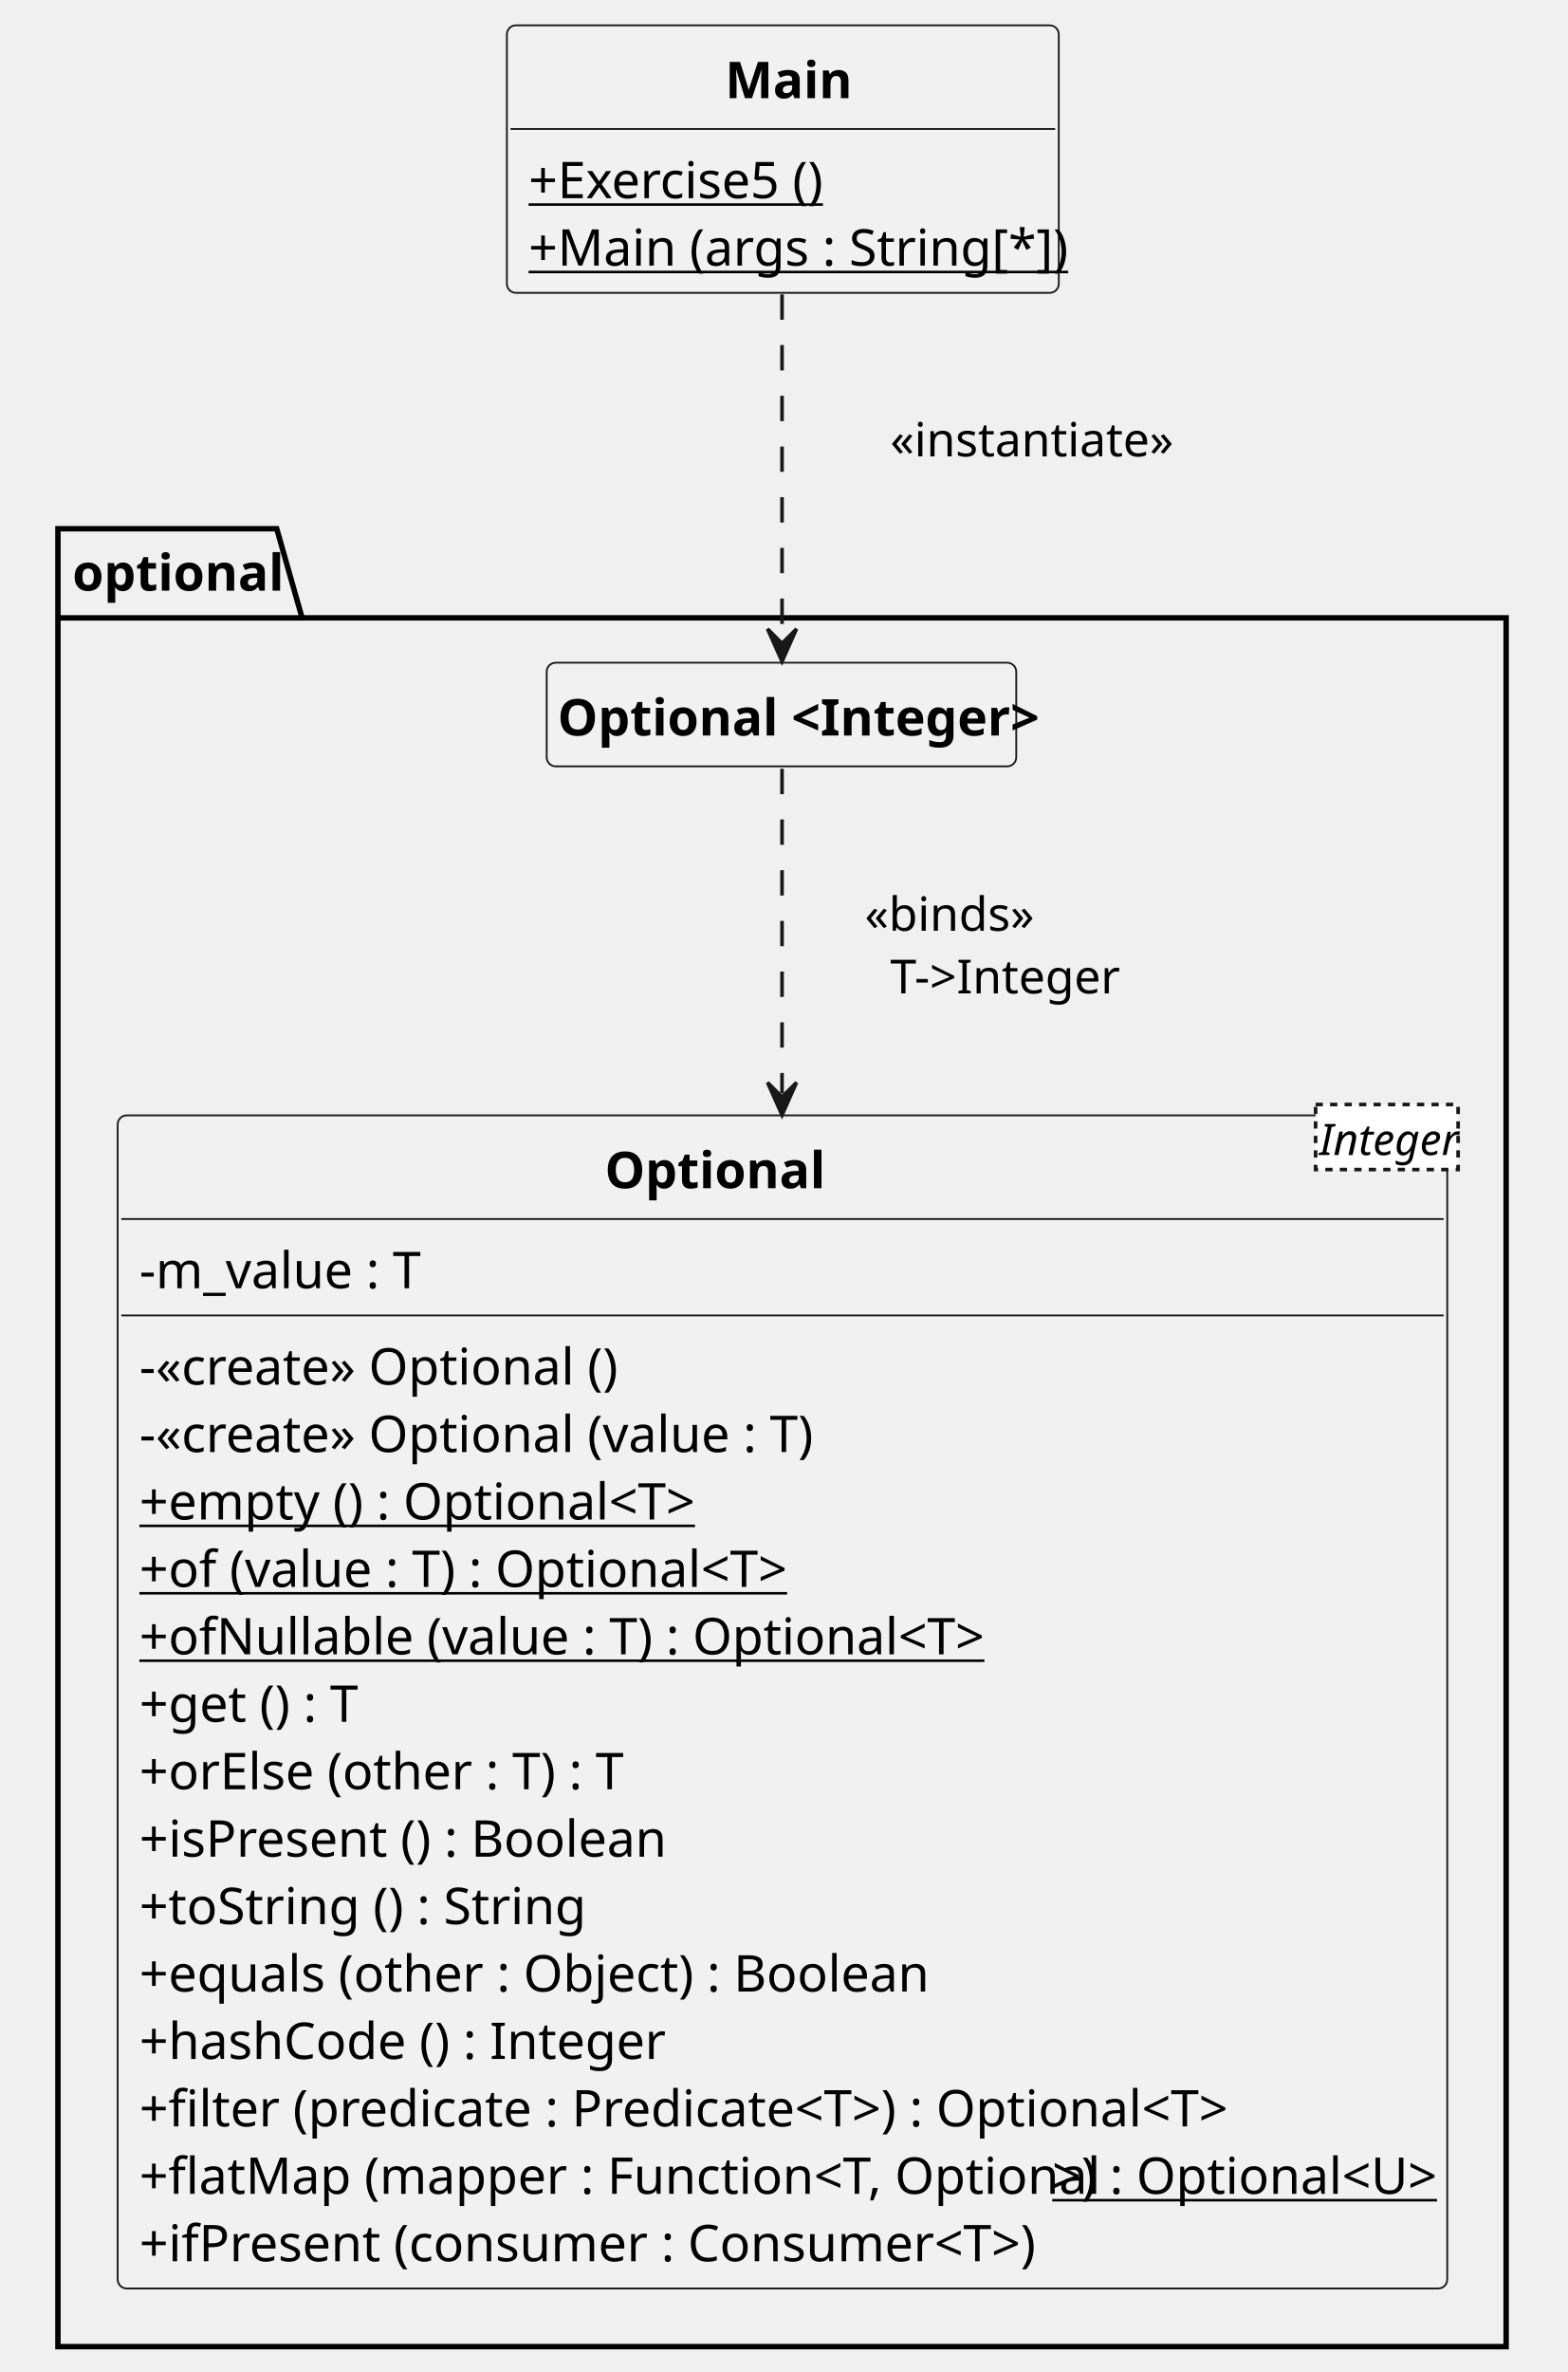
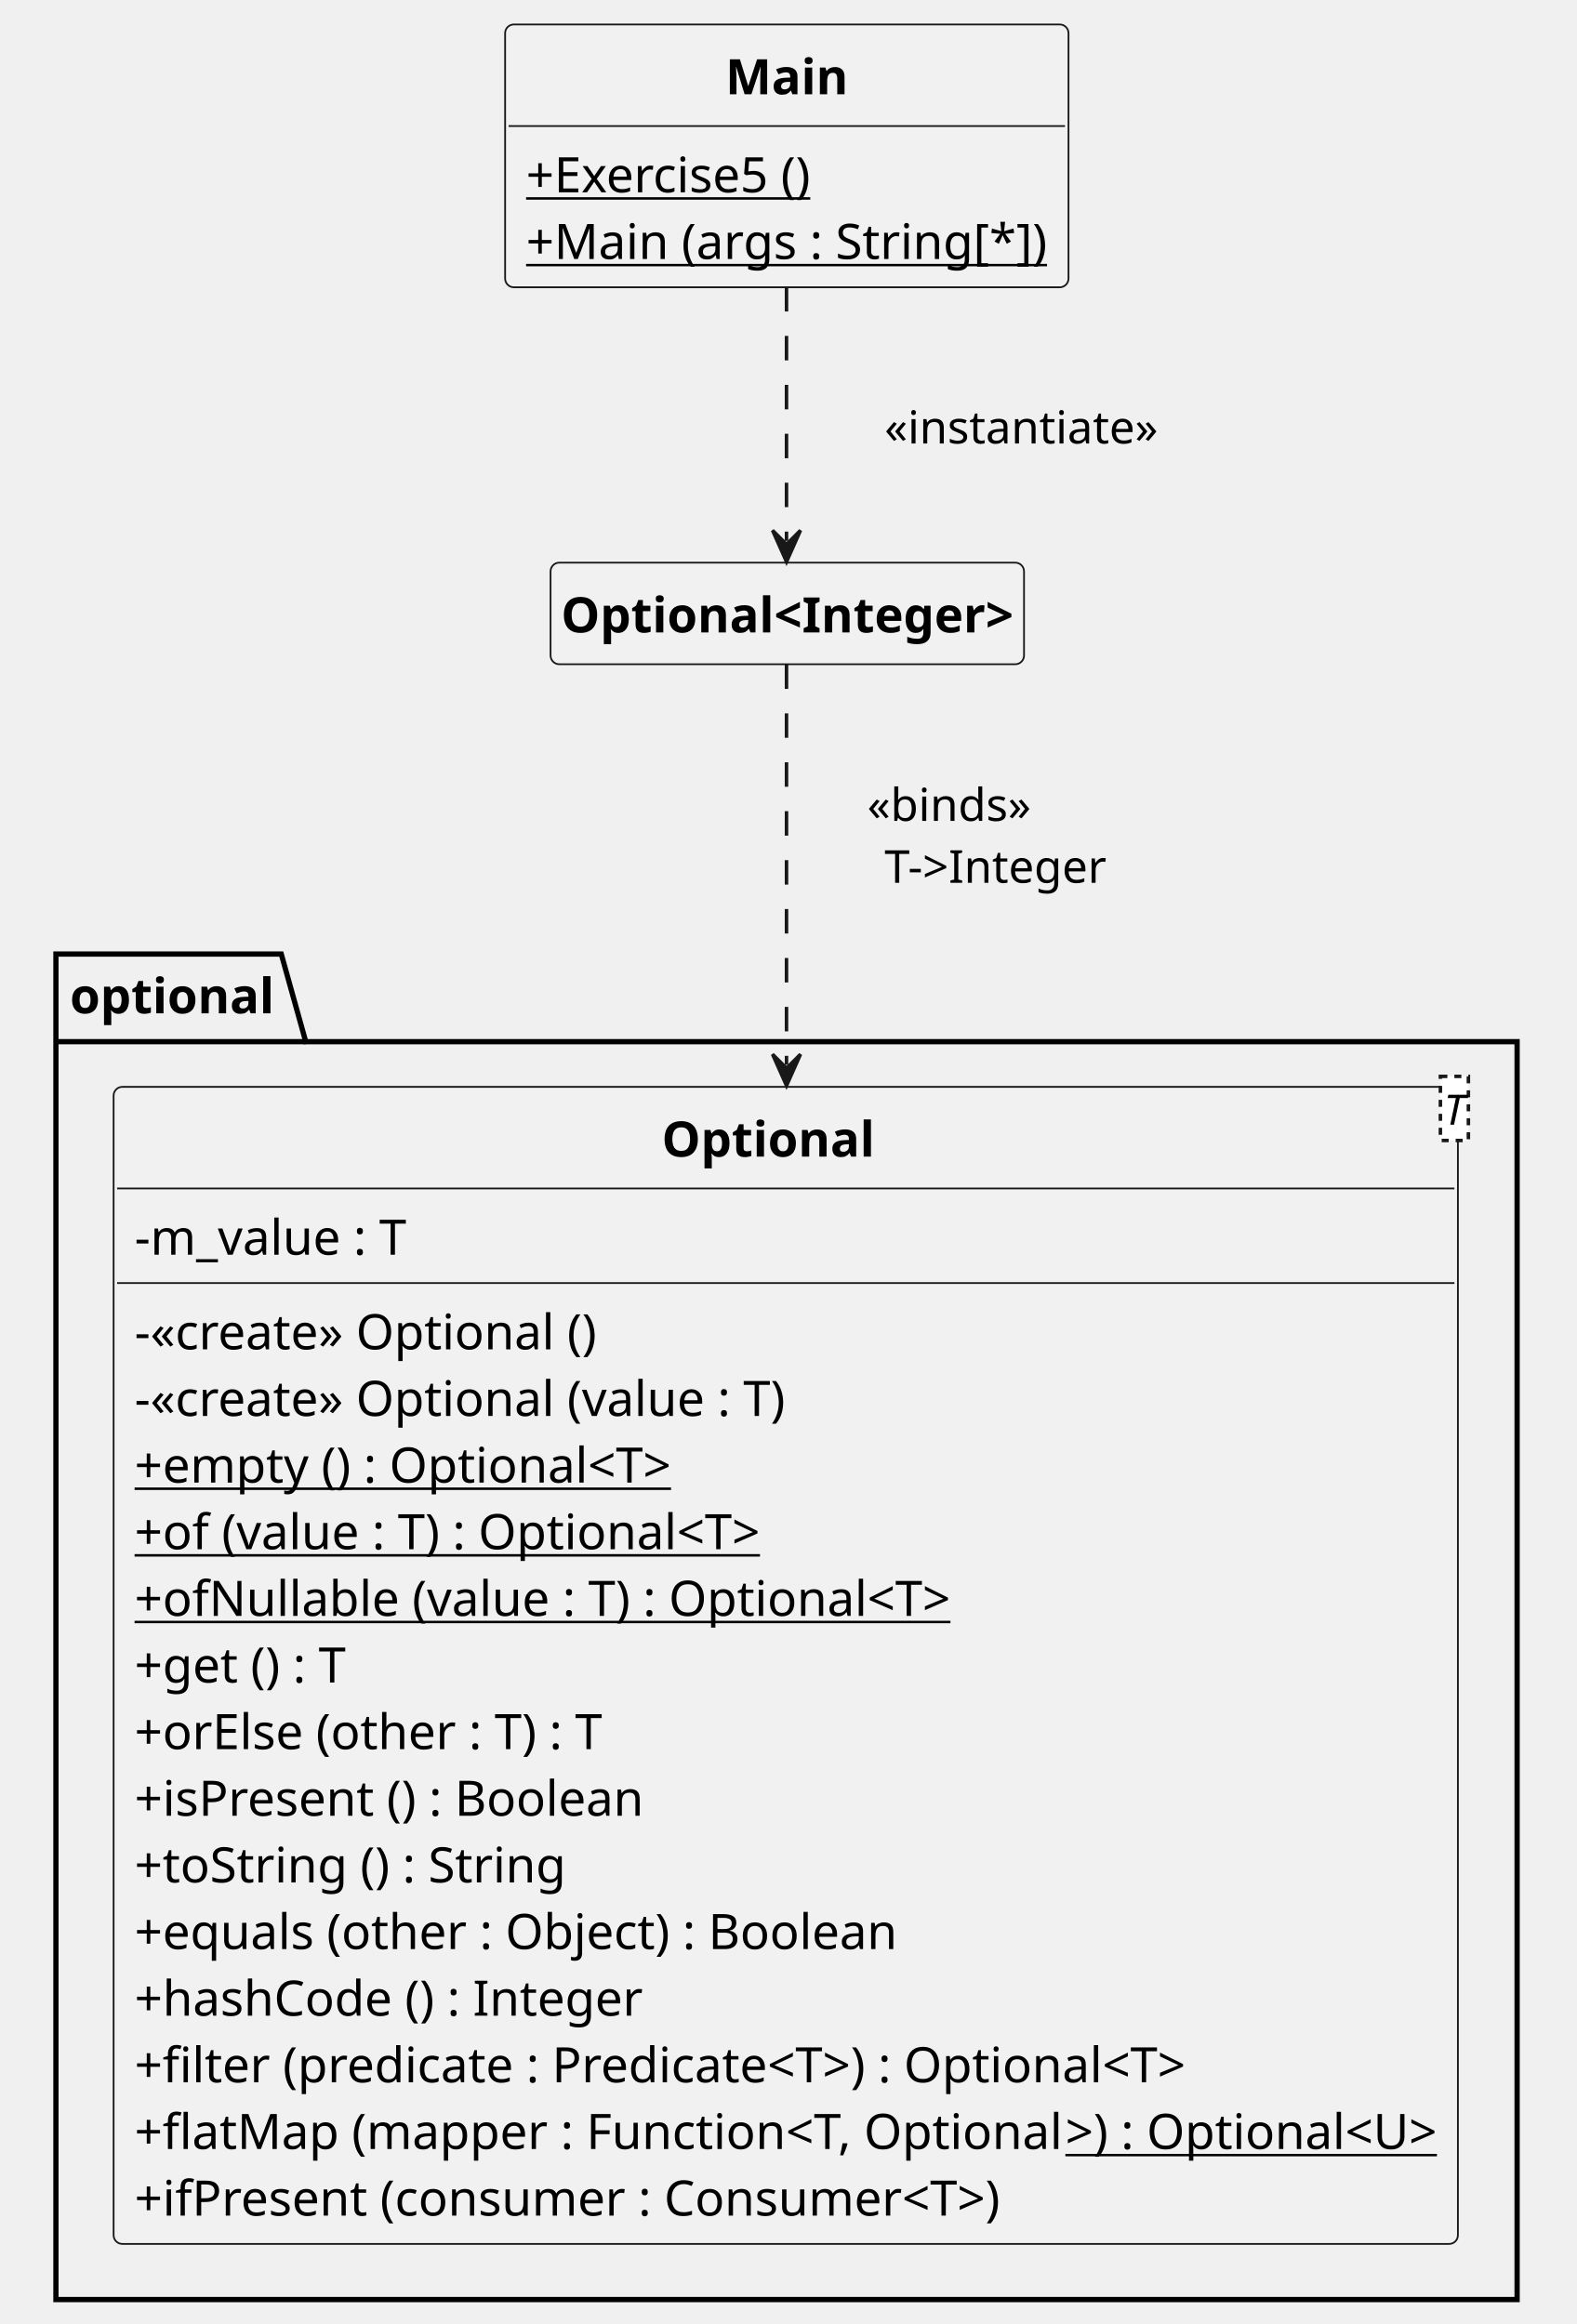
- <svg xmlns="http://www.w3.org/2000/svg" contentStyleType="text/css" data-diagram-type="CLASS" height="655px" preserveAspectRatio="none" style="width:433px;height:655px;background:#FFFFFF;" version="1.1" viewBox="0 0 433 655" width="433px" zoomAndPan="magnify">
+ <svg xmlns="http://www.w3.org/2000/svg" contentStyleType="text/css" data-diagram-type="CLASS" height="665px" preserveAspectRatio="none" style="width:451px;height:665px;background:#FFFFFF;" version="1.1" viewBox="0 0 451 665" width="451px" zoomAndPan="magnify">
  <defs />
  <g>
    <g class="cluster" data-entity="optional" data-uid="ent0002" id="cluster_optional">
-       <polygon fill="none" points="16,146,76.435,146,83.435,170.621,416,170.621,416,648,16,648,16,146" style="stroke:#000000;stroke-width:1.5;" />
-       <line style="stroke:#000000;stroke-width:1.5;" x1="16" x2="83.435" y1="170.621" y2="170.621" />
-       <text fill="#000000" font-family="sans-serif" font-size="14" font-weight="bold" lengthAdjust="spacing" textLength="54.435" x="20" y="163.107">optional</text>
+       <polygon fill="none" points="16,273,80.464,273,87.464,298.068,434,298.068,434,658,16,658,16,273" style="stroke:#000000;stroke-width:1.5;" />
+       <line style="stroke:#000000;stroke-width:1.5;" x1="16" x2="87.464" y1="298.068" y2="298.068" />
+       <text fill="#000000" font-family="sans-serif" font-size="14" font-weight="bold" lengthAdjust="spacing" textLength="58.464" x="20" y="289.966">optional</text>
    </g>
    <g class="entity" data-entity="Optional" data-source-line="9" data-uid="ent0003" id="entity_Optional">
-       <rect fill="#F1F1F1" height="323.938" rx="2.5" ry="2.5" style="stroke:#181818;stroke-width:0.5;" width="367.236" x="32.5" y="308" />
-       <text fill="#000000" font-family="sans-serif" font-size="14" font-weight="bold" lengthAdjust="spacing" textLength="56.773" x="167.052" y="328.107">Optional</text>
-       <rect fill="#FFFFFF" height="17.961" style="stroke:#181818;stroke-width:1;stroke-dasharray:2,2;" width="39.359" x="363.377" y="305" />
-       <text fill="#000000" font-family="sans-serif" font-size="12" font-style="italic" lengthAdjust="spacing" textLength="37.359" x="364.377" y="318.949">Integer</text>
-       <line style="stroke:#181818;stroke-width:0.5;" x1="33.5" x2="398.736" y1="336.621" y2="336.621" />
-       <text fill="#000000" font-family="sans-serif" font-size="14" lengthAdjust="spacing" textLength="77.8" x="38.5" y="355.728">-m_value : T</text>
-       <line style="stroke:#181818;stroke-width:0.5;" x1="33.5" x2="398.736" y1="363.242" y2="363.242" />
-       <text fill="#000000" font-family="sans-serif" font-size="14" lengthAdjust="spacing" textLength="128.393" x="38.5" y="382.35">-«create» Optional ()</text>
-       <text fill="#000000" font-family="sans-serif" font-size="14" lengthAdjust="spacing" textLength="182.082" x="38.5" y="400.971">-«create» Optional (value : T)</text>
-       <text fill="#000000" font-family="sans-serif" font-size="14" lengthAdjust="spacing" text-decoration="underline" textLength="148.231" x="38.5" y="419.592">+empty () : Optional&lt;T&gt;</text>
-       <text fill="#000000" font-family="sans-serif" font-size="14" lengthAdjust="spacing" text-decoration="underline" textLength="175.472" x="38.5" y="438.213">+of (value : T) : Optional&lt;T&gt;</text>
-       <text fill="#000000" font-family="sans-serif" font-size="14" lengthAdjust="spacing" text-decoration="underline" textLength="226.058" x="38.5" y="456.834">+ofNullable (value : T) : Optional&lt;T&gt;</text>
-       <text fill="#000000" font-family="sans-serif" font-size="14" lengthAdjust="spacing" textLength="61.072" x="38.5" y="475.455">+get () : T</text>
-       <text fill="#000000" font-family="sans-serif" font-size="14" lengthAdjust="spacing" textLength="133.424" x="38.5" y="494.076">+orElse (other : T) : T</text>
-       <text fill="#000000" font-family="sans-serif" font-size="14" lengthAdjust="spacing" textLength="142.796" x="38.5" y="512.697">+isPresent () : Boolean</text>
-       <text fill="#000000" font-family="sans-serif" font-size="14" lengthAdjust="spacing" textLength="117.879" x="38.5" y="531.318">+toString () : String</text>
-       <text fill="#000000" font-family="sans-serif" font-size="14" lengthAdjust="spacing" textLength="209.733" x="38.5" y="549.939">+equals (other : Object) : Boolean</text>
-       <text fill="#000000" font-family="sans-serif" font-size="14" lengthAdjust="spacing" textLength="140.472" x="38.5" y="568.561">+hashCode () : Integer</text>
-       <text fill="#000000" font-family="sans-serif" font-size="14" lengthAdjust="spacing" textLength="289.864" x="38.5" y="587.182">+filter (predicate : Predicate&lt;T&gt;) : Optional&lt;T&gt;</text>
-       <text fill="#000000" font-family="sans-serif" font-size="14" lengthAdjust="spacing" textLength="252.123" x="38.5" y="605.803">+flatMap (mapper : Function&lt;T, Optional</text>
-       <text fill="#000000" font-family="sans-serif" font-size="14" lengthAdjust="spacing" text-decoration="underline" textLength="103.113" x="290.623" y="605.803">&gt;) : Optional&lt;U&gt;</text>
-       <text fill="#000000" font-family="sans-serif" font-size="14" lengthAdjust="spacing" textLength="239.258" x="38.5" y="624.424">+ifPresent (consumer : Consumer&lt;T&gt;)</text>
+       <rect fill="#F1F1F1" height="331.087" rx="2.5" ry="2.5" style="stroke:#181818;stroke-width:0.5;" width="384.567" x="32.5" y="311" />
+       <text fill="#000000" font-family="sans-serif" font-size="14" font-weight="bold" lengthAdjust="spacing" textLength="60.942" x="189.306" y="330.966">Optional</text>
+       <rect fill="#FFFFFF" height="18.344" style="stroke:#181818;stroke-width:1;stroke-dasharray:2,2;" width="8.012" x="412.055" y="308" />
+       <text fill="#000000" font-family="sans-serif" font-size="12" font-style="italic" lengthAdjust="spacing" textLength="6.012" x="413.055" y="321.828">T</text>
+       <line style="stroke:#181818;stroke-width:0.5;" x1="33.5" x2="416.067" y1="340.068" y2="340.068" />
+       <text fill="#000000" font-family="sans-serif" font-size="14" lengthAdjust="spacing" textLength="77.756" x="38.5" y="359.034">-m_value : T</text>
+       <line style="stroke:#181818;stroke-width:0.5;" x1="33.5" x2="416.067" y1="367.136" y2="367.136" />
+       <text fill="#000000" font-family="sans-serif" font-size="14" lengthAdjust="spacing" textLength="132.44" x="38.5" y="386.102">-«create» Optional ()</text>
+       <text fill="#000000" font-family="sans-serif" font-size="14" lengthAdjust="spacing" textLength="186.381" x="38.5" y="405.17">-«create» Optional (value : T)</text>
+       <text fill="#000000" font-family="sans-serif" font-size="14" lengthAdjust="spacing" text-decoration="underline" textLength="153.467" x="38.5" y="424.238">+empty () : Optional&lt;T&gt;</text>
+       <text fill="#000000" font-family="sans-serif" font-size="14" lengthAdjust="spacing" text-decoration="underline" textLength="178.905" x="38.5" y="443.305">+of (value : T) : Optional&lt;T&gt;</text>
+       <text fill="#000000" font-family="sans-serif" font-size="14" lengthAdjust="spacing" text-decoration="underline" textLength="233.393" x="38.5" y="462.373">+ofNullable (value : T) : Optional&lt;T&gt;</text>
+       <text fill="#000000" font-family="sans-serif" font-size="14" lengthAdjust="spacing" textLength="60.424" x="38.5" y="481.441">+get () : T</text>
+       <text fill="#000000" font-family="sans-serif" font-size="14" lengthAdjust="spacing" textLength="133.784" x="38.5" y="500.509">+orElse (other : T) : T</text>
+       <text fill="#000000" font-family="sans-serif" font-size="14" lengthAdjust="spacing" textLength="145.907" x="38.5" y="519.577">+isPresent () : Boolean</text>
+       <text fill="#000000" font-family="sans-serif" font-size="14" lengthAdjust="spacing" textLength="123.395" x="38.5" y="538.645">+toString () : String</text>
+       <text fill="#000000" font-family="sans-serif" font-size="14" lengthAdjust="spacing" textLength="218.175" x="38.5" y="557.713">+equals (other : Object) : Boolean</text>
+       <text fill="#000000" font-family="sans-serif" font-size="14" lengthAdjust="spacing" textLength="145.403" x="38.5" y="576.781">+hashCode () : Integer</text>
+       <text fill="#000000" font-family="sans-serif" font-size="14" lengthAdjust="spacing" textLength="301.209" x="38.5" y="595.849">+filter (predicate : Predicate&lt;T&gt;) : Optional&lt;T&gt;</text>
+       <text fill="#000000" font-family="sans-serif" font-size="14" lengthAdjust="spacing" textLength="266.279" x="38.5" y="614.917">+flatMap (mapper : Function&lt;T, Optional</text>
+       <text fill="#000000" font-family="sans-serif" font-size="14" lengthAdjust="spacing" text-decoration="underline" textLength="106.288" x="304.779" y="614.917">&gt;) : Optional&lt;U&gt;</text>
+       <text fill="#000000" font-family="sans-serif" font-size="14" lengthAdjust="spacing" textLength="247.827" x="38.5" y="633.985">+ifPresent (consumer : Consumer&lt;T&gt;)</text>
    </g>
-     <g class="entity" data-entity="Optional .Integer." data-source-line="32" data-uid="ent0004" id="entity_Optional .Integer.">
-       <rect fill="#F1F1F1" height="28.621" rx="2.5" ry="2.5" style="stroke:#181818;stroke-width:0.5;" width="129.69" x="151" y="183" />
-       <text fill="#000000" font-family="sans-serif" font-size="14" font-weight="bold" lengthAdjust="spacing" textLength="123.689" x="154" y="203.107">Optional &lt;Integer&gt;</text>
+     <g class="entity" data-entity="Optional.Integer." data-source-line="29" data-uid="ent0004" id="entity_Optional.Integer.">
+       <rect fill="#F1F1F1" height="29.068" rx="2.5" ry="2.5" style="stroke:#181818;stroke-width:0.5;" width="135.444" x="157.5" y="161" />
+       <text fill="#000000" font-family="sans-serif" font-size="14" font-weight="bold" lengthAdjust="spacing" textLength="129.444" x="160.5" y="180.966">Optional&lt;Integer&gt;</text>
    </g>
-     <g class="entity" data-entity="Main" data-source-line="35" data-uid="ent0006" id="entity_Main">
-       <rect fill="#F1F1F1" height="73.863" rx="2.5" ry="2.5" style="stroke:#181818;stroke-width:0.5;" width="152.438" x="140" y="7" />
-       <text fill="#000000" font-family="sans-serif" font-size="14" font-weight="bold" lengthAdjust="spacing" textLength="31.89" x="200.274" y="27.107">Main</text>
-       <line style="stroke:#181818;stroke-width:0.5;" x1="141" x2="291.438" y1="35.621" y2="35.621" />
-       <text fill="#000000" font-family="sans-serif" font-size="14" lengthAdjust="spacing" text-decoration="underline" textLength="82.858" x="146" y="54.728">+Exercise5 ()</text>
-       <text fill="#000000" font-family="sans-serif" font-size="14" lengthAdjust="spacing" text-decoration="underline" textLength="140.438" x="146" y="73.35">+Main (args : String[*])</text>
+     <g class="entity" data-entity="Main" data-source-line="34" data-uid="ent0006" id="entity_Main">
+       <rect fill="#F1F1F1" height="75.204" rx="2.5" ry="2.5" style="stroke:#181818;stroke-width:0.5;" width="161.169" x="144.5" y="7" />
+       <text fill="#000000" font-family="sans-serif" font-size="14" font-weight="bold" lengthAdjust="spacing" textLength="35.126" x="207.522" y="26.966">Main</text>
+       <line style="stroke:#181818;stroke-width:0.5;" x1="145.5" x2="304.669" y1="36.068" y2="36.068" />
+       <text fill="#000000" font-family="sans-serif" font-size="14" lengthAdjust="spacing" text-decoration="underline" textLength="81.858" x="150.5" y="55.034">+Exercise5 ()</text>
+       <text fill="#000000" font-family="sans-serif" font-size="14" lengthAdjust="spacing" text-decoration="underline" textLength="149.169" x="150.5" y="74.102">+Main (args : String[*])</text>
    </g>
-     <g class="link" data-entity-1="Optional .Integer." data-entity-2="Optional" data-source-line="32" data-uid="lnk5" id="link_Optional .Integer._Optional">
-       <path codeLine="32" d="M216,212.29 C216,231.4 216,262.11 216,301.92" fill="none" id="Optional &lt;Integer&gt;-to-Optional" style="stroke:#181818;stroke-width:1;stroke-dasharray:7,7;" />
-       <polygon fill="#181818" points="216,307.92,220,298.92,216,302.92,212,298.92,216,307.92" style="stroke:#181818;stroke-width:1;" />
-       <text fill="#000000" font-family="sans-serif" font-size="13" lengthAdjust="spacing" textLength="45.538" x="238.845" y="257.028">«binds»</text>
-       <text fill="#000000" font-family="sans-serif" font-size="13" lengthAdjust="spacing" textLength="60.334" x="245.894" y="274.319">T-&gt;Integer</text>
+     <g class="link" data-entity-1="Optional.Integer." data-entity-2="Optional" data-source-line="32" data-uid="lnk5" id="link_Optional.Integer._Optional">
+       <path codeLine="32" d="M225,190.12 C225,212.74 225,254.55 225,304.67" fill="none" id="Optional&lt;Integer&gt;-to-Optional" style="stroke:#181818;stroke-width:1;stroke-dasharray:7,7;" />
+       <polygon fill="#181818" points="225,310.67,229,301.67,225,305.67,221,301.67,225,310.67" style="stroke:#181818;stroke-width:1;" />
+       <text fill="#000000" font-family="sans-serif" font-size="13" lengthAdjust="spacing" textLength="46.839" x="248.107" y="234.897">«binds»</text>
+       <text fill="#000000" font-family="sans-serif" font-size="13" lengthAdjust="spacing" textLength="64.012" x="253.04" y="252.603">T-&gt;Integer</text>
    </g>
-     <g class="link" data-entity-1="Main" data-entity-2="Optional .Integer." data-source-line="41" data-uid="lnk7" id="link_Main_Optional .Integer.">
-       <path codeLine="41" d="M216,81.29 C216,113.85 216,153.92 216,176.67" fill="none" id="Main-to-Optional &lt;Integer&gt;" style="stroke:#181818;stroke-width:1;stroke-dasharray:7,7;" />
-       <polygon fill="#181818" points="216,182.67,220,173.67,216,177.67,212,173.67,216,182.67" style="stroke:#181818;stroke-width:1;" />
-       <text fill="#000000" font-family="sans-serif" font-size="13" lengthAdjust="spacing" textLength="73.722" x="245.894" y="126.028">«instantiate»</text>
+     <g class="link" data-entity-1="Main" data-entity-2="Optional.Integer." data-source-line="40" data-uid="lnk7" id="link_Main_Optional.Integer.">
+       <path codeLine="40" d="M225,82.12 C225,108.34 225,136.17 225,154.76" fill="none" id="Main-to-Optional&lt;Integer&gt;" style="stroke:#181818;stroke-width:1;stroke-dasharray:7,7;" />
+       <polygon fill="#181818" points="225,160.76,229,151.76,225,155.76,221,151.76,225,160.76" style="stroke:#181818;stroke-width:1;" />
+       <text fill="#000000" font-family="sans-serif" font-size="13" lengthAdjust="spacing" textLength="78.234" x="253.04" y="126.897">«instantiate»</text>
    </g>
  </g>
</svg>
